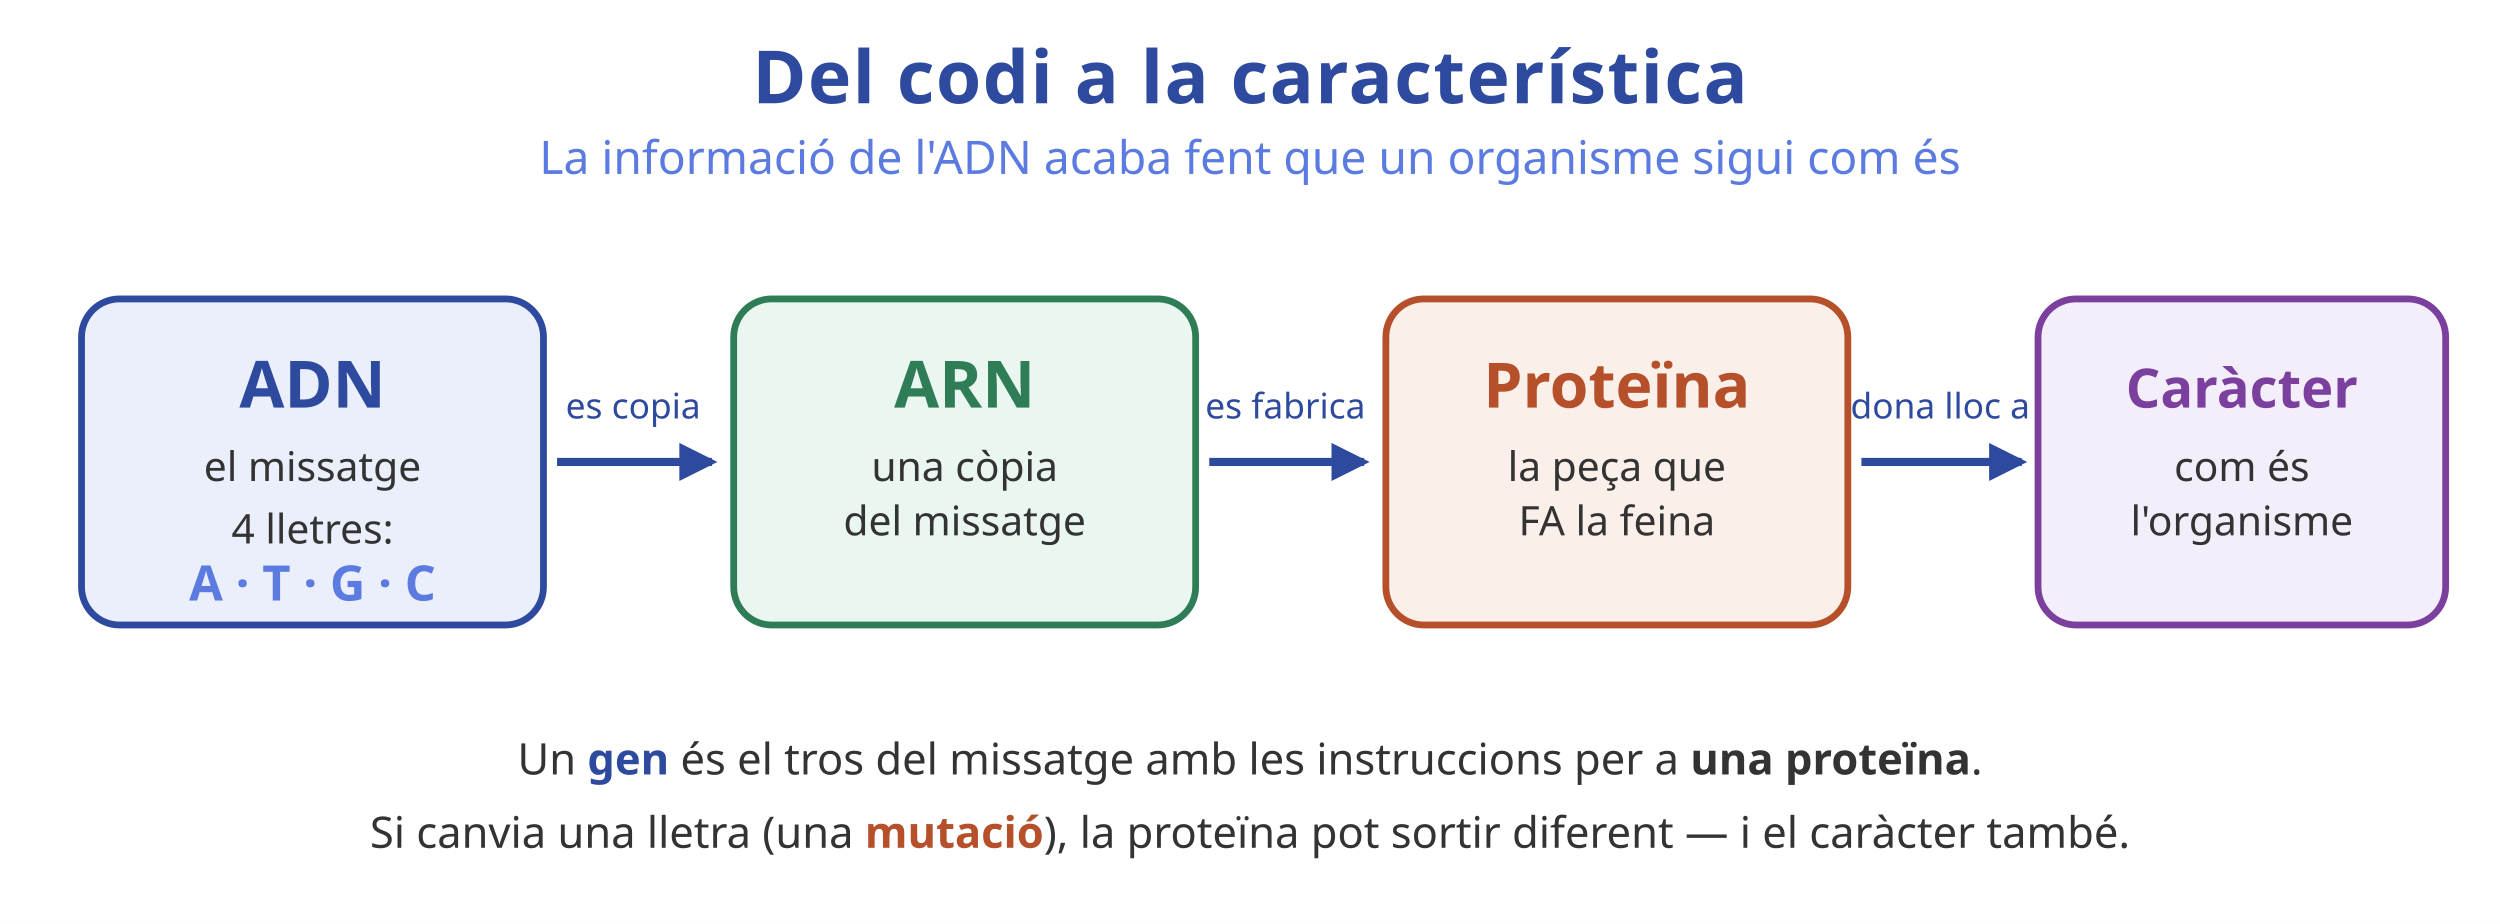
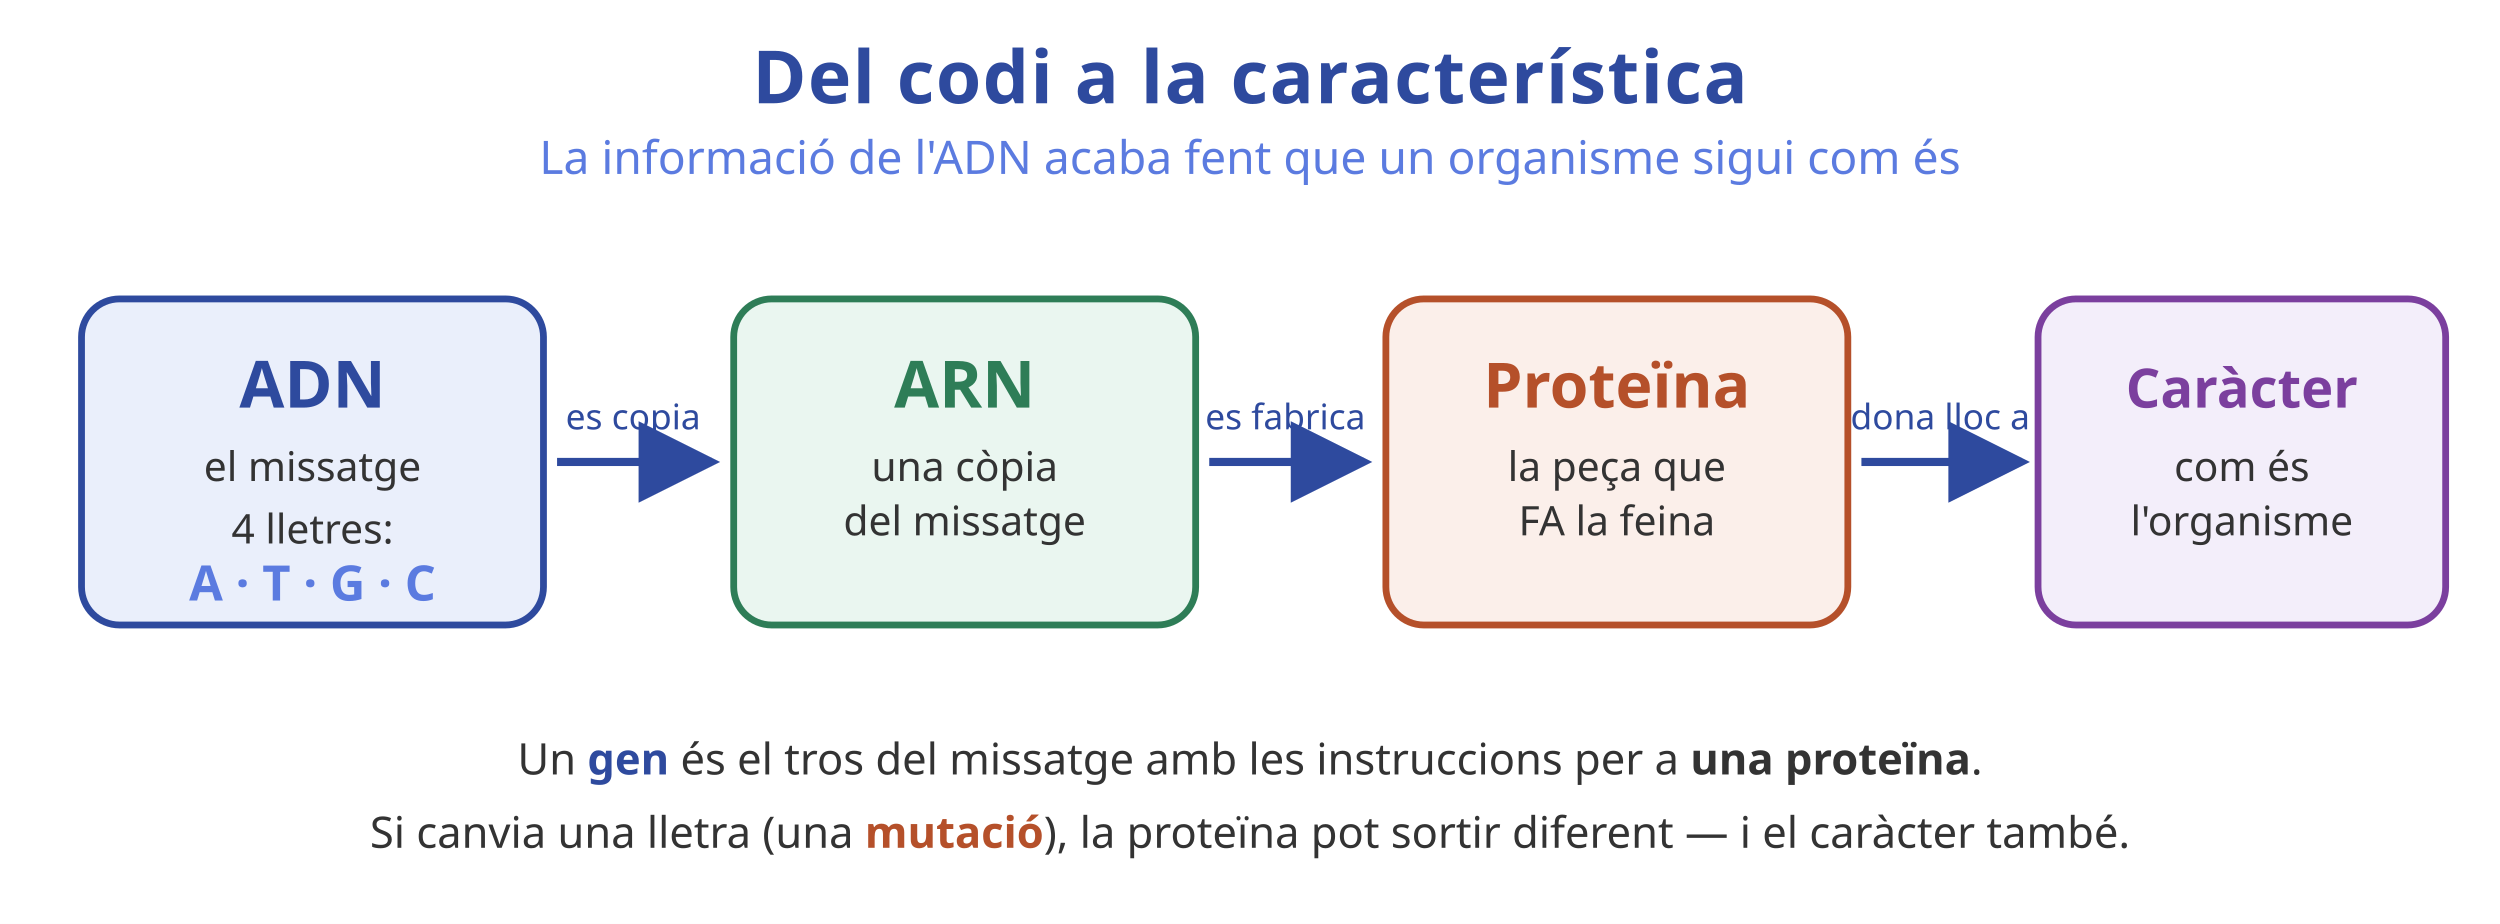
<svg xmlns="http://www.w3.org/2000/svg" viewBox="0 0 920 340" font-family="'Fira Sans Extra Condensed','Fira Sans Condensed',sans-serif">
  <defs>
-     <marker id="arrow" markerUnits="userSpaceOnUse" markerWidth="16" markerHeight="16" refX="12" refY="7" orient="auto">
-       <path d="M0,0 L14,7 L0,14 z" fill="#2E4A9E" />
+     <marker id="arrow" markerWidth="12" markerHeight="12" refX="9" refY="5" orient="auto">
+       <path d="M0,0 L10,5 L0,10 z" fill="#2E4A9E" />
    </marker>
  </defs>
  <rect x="0" y="0" width="920" height="340" fill="#ffffff" />
  <text x="460" y="38" text-anchor="middle" font-size="27" font-weight="700" fill="#2E4A9E" letter-spacing="0.5">Del codi a la característica</text>
  <text x="460" y="64" text-anchor="middle" font-size="17" fill="#5B7BE0">La informació de l'ADN acaba fent que un organisme sigui com és</text>
  <rect x="30" y="110" width="170" height="120" rx="14" fill="#EAEFFB" stroke="#2E4A9E" stroke-width="2.5" />
  <text x="115" y="150" text-anchor="middle" font-size="24" font-weight="700" fill="#2E4A9E">ADN</text>
  <text x="115" y="177" text-anchor="middle" font-size="15" fill="#333">el missatge</text>
  <text x="115" y="200" text-anchor="middle" font-size="15" fill="#333">4 lletres:</text>
  <text x="115" y="221" text-anchor="middle" font-size="18" font-weight="700" fill="#5B7BE0">A · T · G · C</text>
  <rect x="270" y="110" width="170" height="120" rx="14" fill="#EAF6F0" stroke="#2E7D57" stroke-width="2.5" />
  <text x="355" y="150" text-anchor="middle" font-size="24" font-weight="700" fill="#2E7D57">ARN</text>
  <text x="355" y="177" text-anchor="middle" font-size="15" fill="#333">una còpia</text>
  <text x="355" y="197" text-anchor="middle" font-size="15" fill="#333">del missatge</text>
  <rect x="510" y="110" width="170" height="120" rx="14" fill="#FBEFEA" stroke="#B5502A" stroke-width="2.5" />
  <text x="595" y="150" text-anchor="middle" font-size="23" font-weight="700" fill="#B5502A">Proteïna</text>
  <text x="595" y="177" text-anchor="middle" font-size="15" fill="#333">la peça que</text>
  <text x="595" y="197" text-anchor="middle" font-size="15" fill="#333">FA la feina</text>
  <rect x="750" y="110" width="150" height="120" rx="14" fill="#F3EEFA" stroke="#7B3F9E" stroke-width="2.5" />
  <text x="825" y="150" text-anchor="middle" font-size="20" font-weight="700" fill="#7B3F9E">Caràcter</text>
  <text x="825" y="177" text-anchor="middle" font-size="15" fill="#333">com és</text>
  <text x="825" y="197" text-anchor="middle" font-size="15" fill="#333">l'organisme</text>
  <line x1="205" y1="170" x2="262" y2="170" stroke="#2E4A9E" stroke-width="3" marker-end="url(#arrow)" />
-   <text x="233" y="154" text-anchor="middle" font-size="13" fill="#2E4A9E">es copia</text>
+   <text x="233" y="158" text-anchor="middle" font-size="13" fill="#2E4A9E">es copia</text>
  <line x1="445" y1="170" x2="502" y2="170" stroke="#2E4A9E" stroke-width="3" marker-end="url(#arrow)" />
-   <text x="473" y="154" text-anchor="middle" font-size="13" fill="#2E4A9E">es fabrica</text>
+   <text x="473" y="158" text-anchor="middle" font-size="13" fill="#2E4A9E">es fabrica</text>
  <line x1="685" y1="170" x2="744" y2="170" stroke="#2E4A9E" stroke-width="3" marker-end="url(#arrow)" />
-   <text x="714" y="154" text-anchor="middle" font-size="13" fill="#2E4A9E">dona lloc a</text>
+   <text x="714" y="158" text-anchor="middle" font-size="13" fill="#2E4A9E">dona lloc a</text>
  <text x="460" y="285" text-anchor="middle" font-size="16" fill="#333">Un <tspan font-weight="700" fill="#2E4A9E">gen</tspan> és el tros del missatge amb les instruccions per a <tspan font-weight="700">una proteïna</tspan>.</text>
  <text x="460" y="312" text-anchor="middle" font-size="16" fill="#333">Si canvia una lletra (una <tspan font-weight="700" fill="#B5502A">mutació</tspan>), la proteïna pot sortir diferent — i el caràcter també.</text>
</svg>
